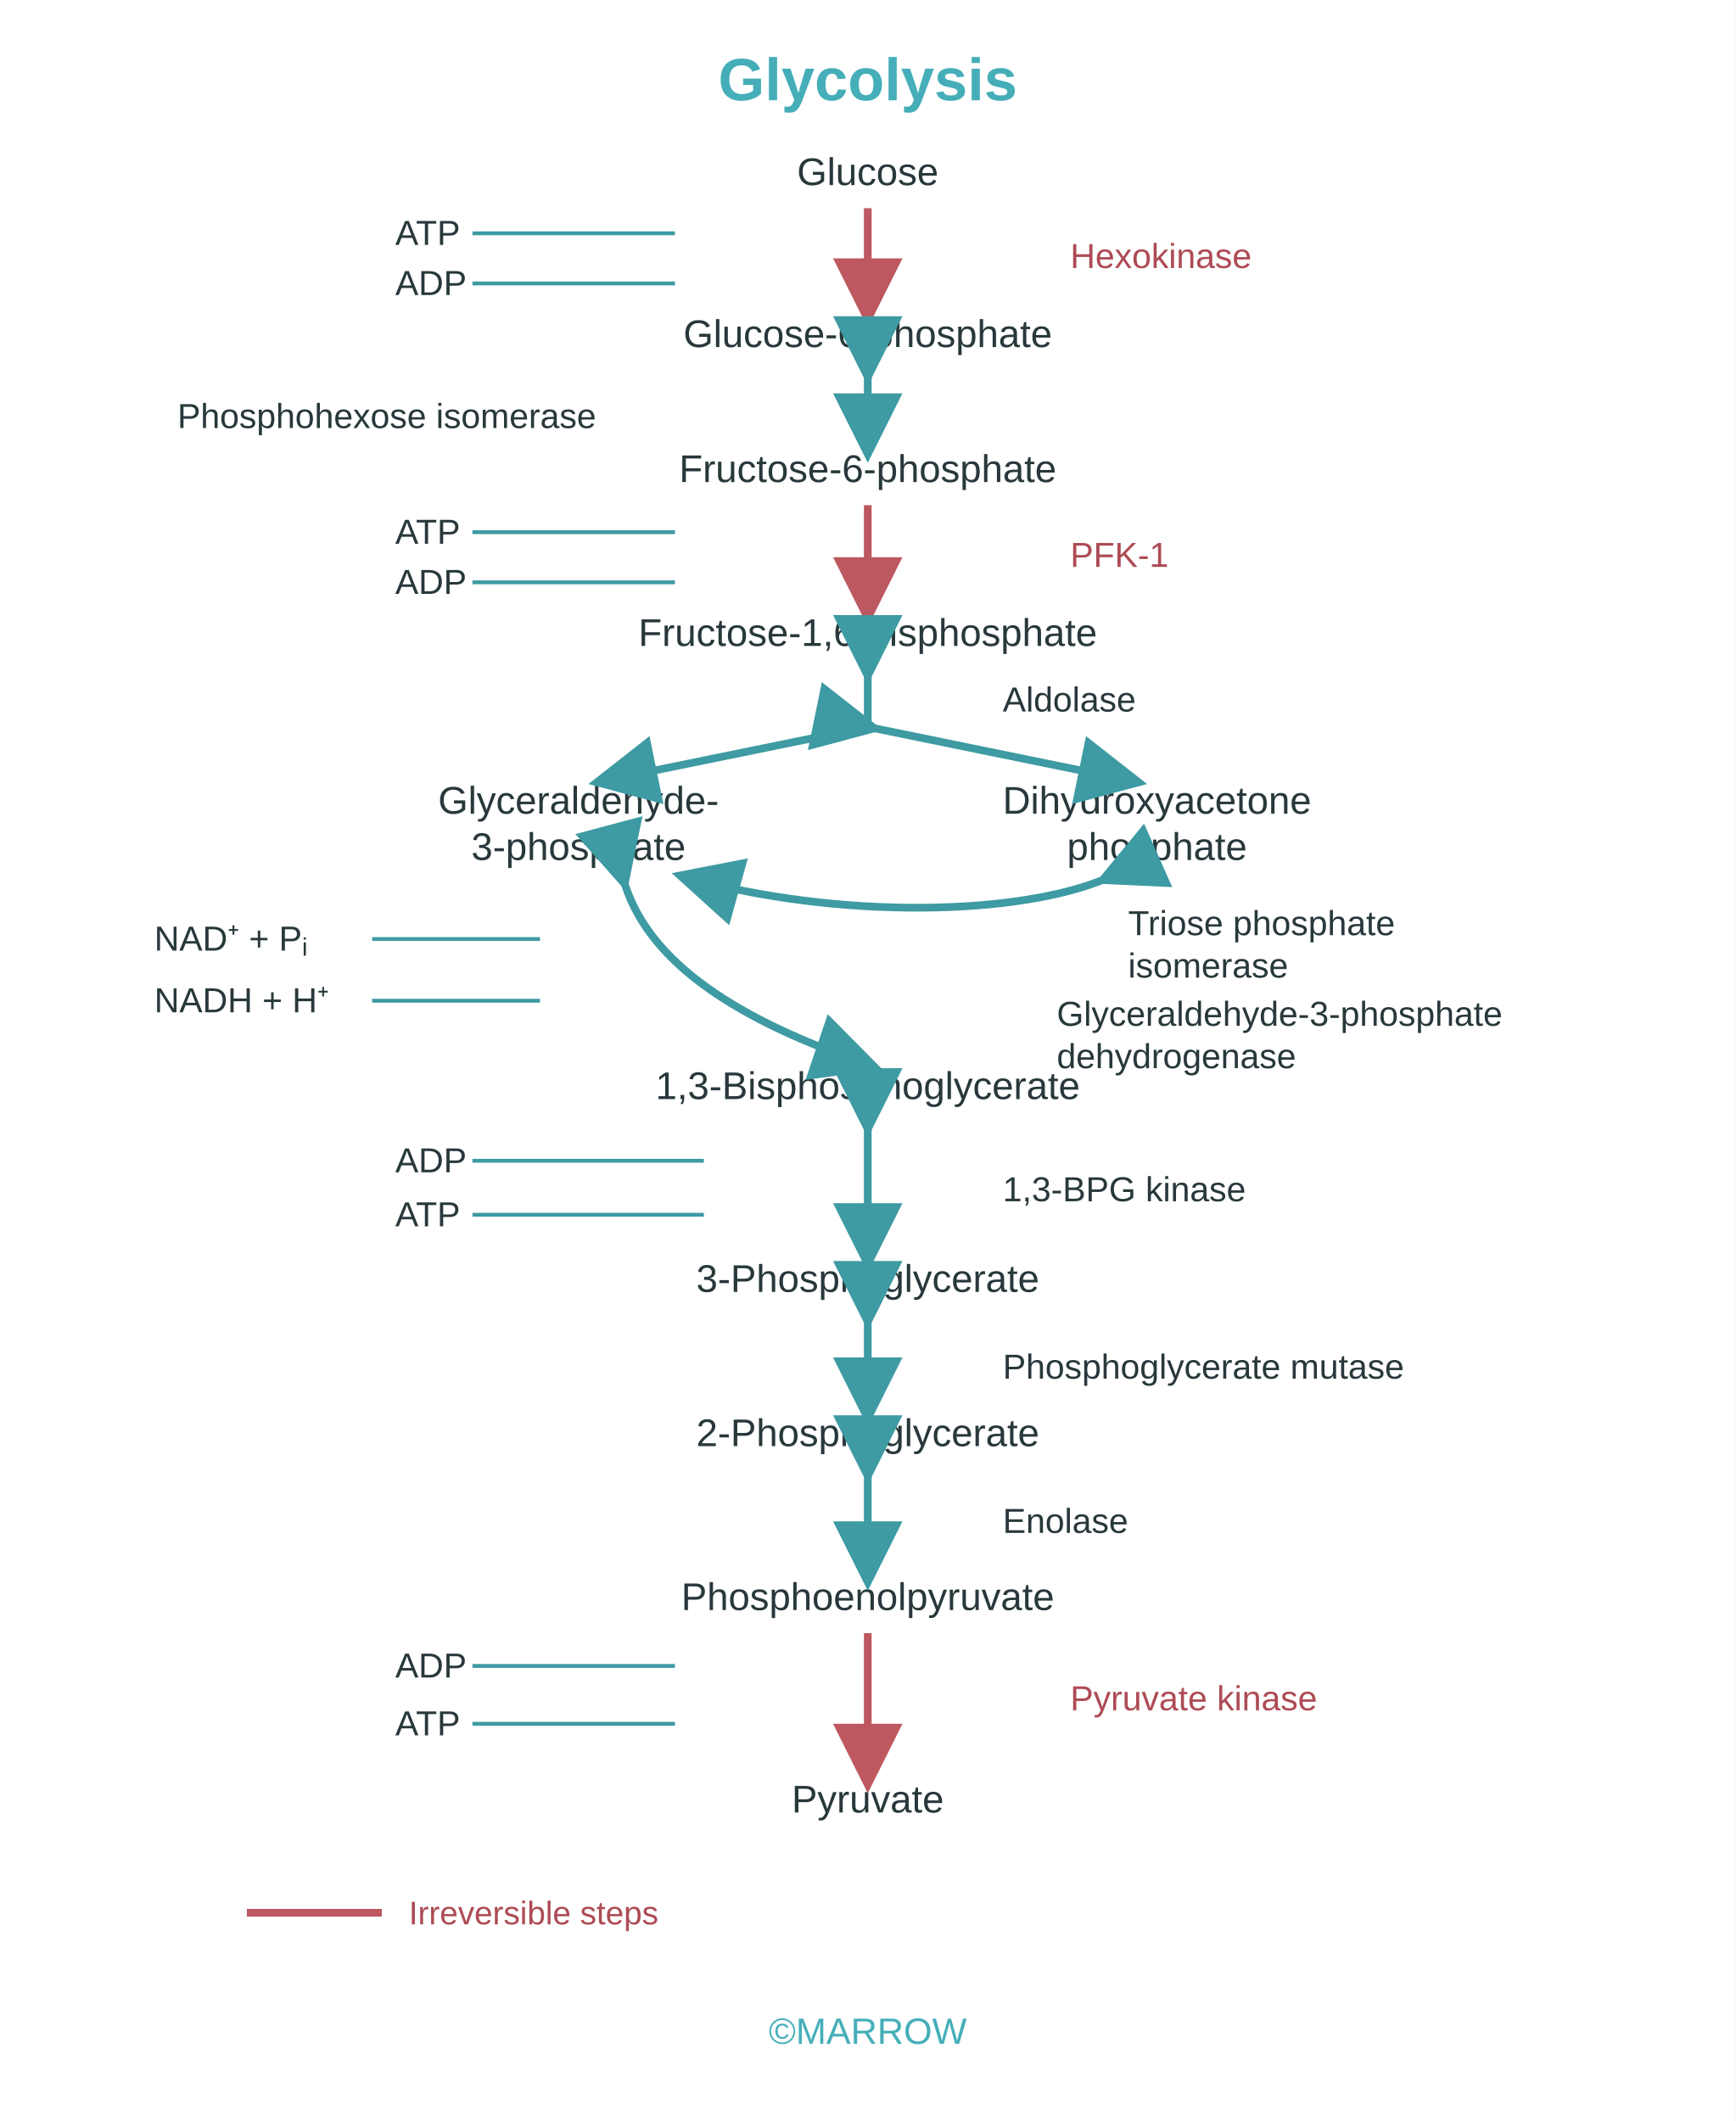
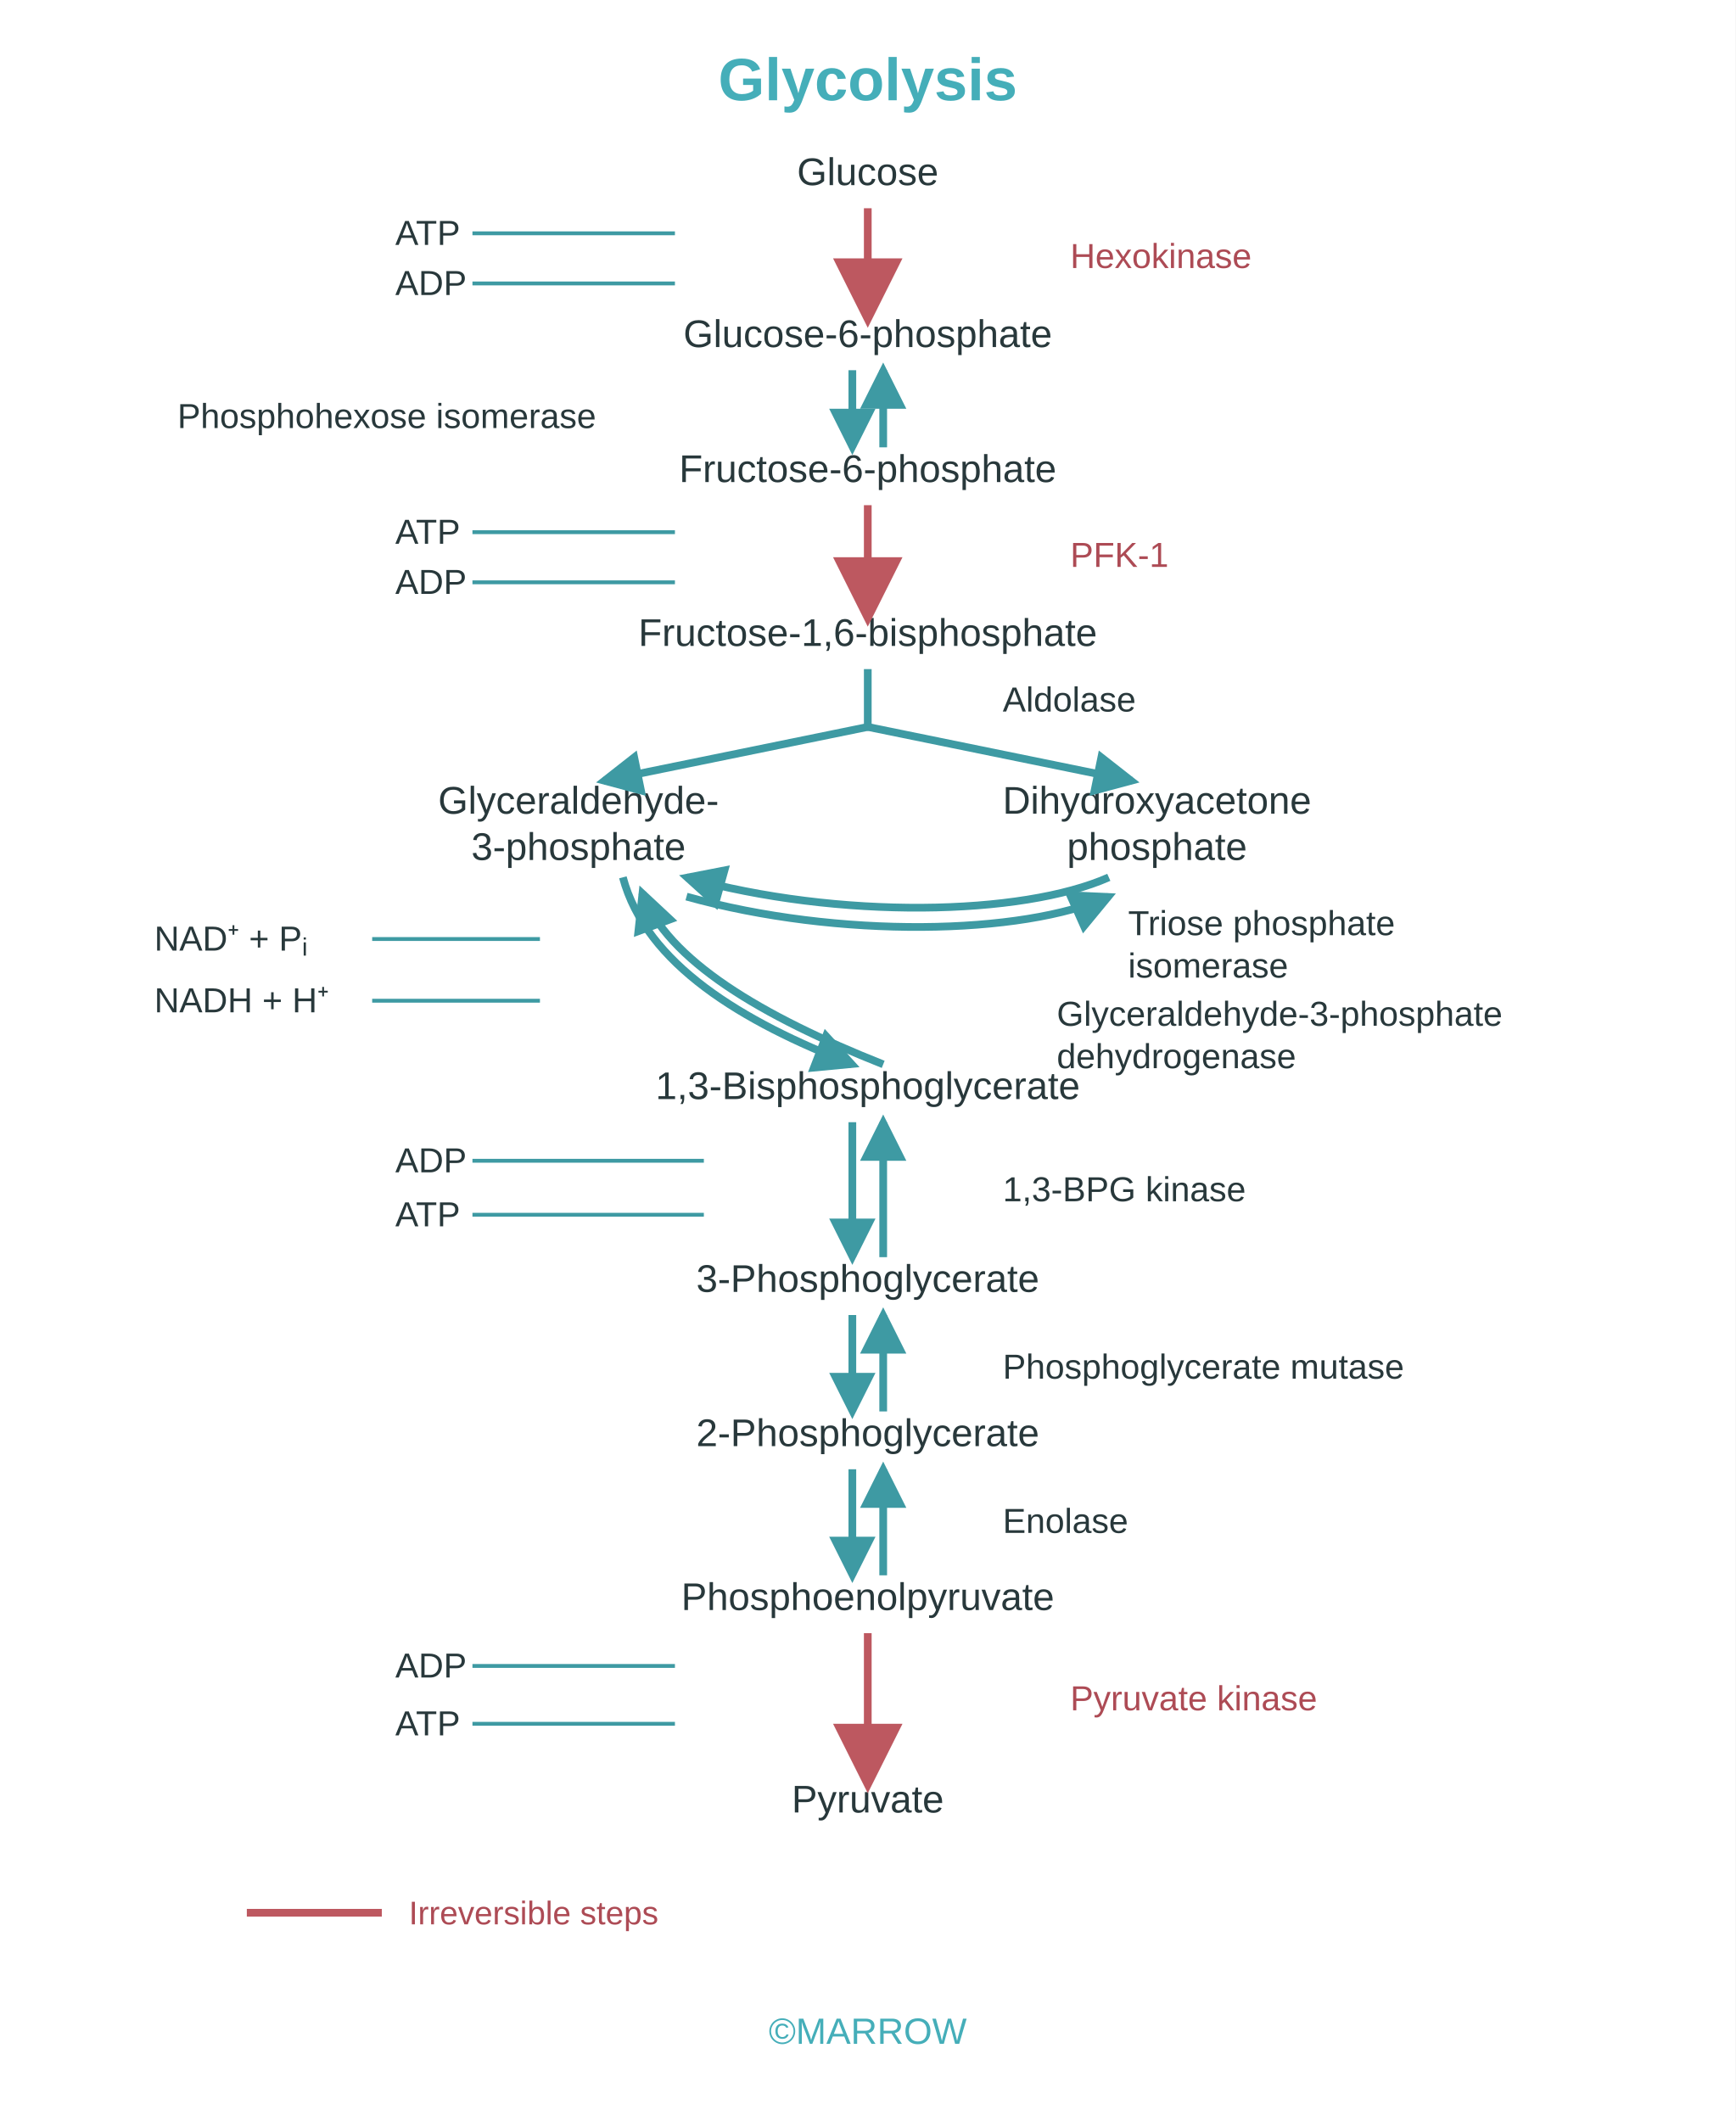
<svg xmlns="http://www.w3.org/2000/svg" width="900" height="1100" viewBox="0 0 900 1100">
  <rect width="900" height="1100" fill="#ffffff" />
  <defs>
-     <marker id="teal-arrow" markerWidth="9" markerHeight="9" refX="7" refY="4.5" orient="auto">
-       <path d="M0 0L9 4.5L0 9Z" fill="#3e9aa3" />
+     <marker id="teal-arrow" markerWidth="6" markerHeight="6" refX="5" refY="3" orient="auto">
+       <path d="M0 0L6 3L0 6Z" fill="#3e9aa3" />
    </marker>
    <marker id="red-arrow" markerWidth="9" markerHeight="9" refX="7" refY="4.5" orient="auto">
      <path d="M0 0L9 4.5L0 9Z" fill="#bd5860" />
    </marker>
  </defs>
  <g font-family="Arial, sans-serif" fill="#28383b" text-anchor="middle">
    <text x="450" y="52" font-size="31" font-weight="700" fill="#45aeb9">Glycolysis</text>
    <g font-size="20">
      <text x="450" y="96">Glucose</text>
      <text x="450" y="180">Glucose-6-phosphate</text>
      <text x="450" y="250">Fructose-6-phosphate</text>
      <text x="450" y="335">Fructose-1,6-bisphosphate</text>
      <text x="300" y="422">Glyceraldehyde-</text>
      <text x="300" y="446">3-phosphate</text>
      <text x="600" y="422">Dihydroxyacetone</text>
      <text x="600" y="446">phosphate</text>
      <text x="450" y="570">1,3-Bisphosphoglycerate</text>
      <text x="450" y="670">3-Phosphoglycerate</text>
      <text x="450" y="750">2-Phosphoglycerate</text>
      <text x="450" y="835">Phosphoenolpyruvate</text>
      <text x="450" y="940">Pyruvate</text>
    </g>
    <g fill="none" stroke-width="4">
      <path d="M450 108V162" stroke="#bd5860" marker-end="url(#red-arrow)" />
-       <path d="M450 192V232" stroke="#3e9aa3" marker-start="url(#teal-arrow)" marker-end="url(#teal-arrow)" />
+       <path d="M442 192V232" stroke="#3e9aa3" marker-end="url(#teal-arrow)" />
+       <path d="M458 232V192" stroke="#3e9aa3" marker-end="url(#teal-arrow)" />
      <path d="M450 262V317" stroke="#bd5860" marker-end="url(#red-arrow)" />
-       <path d="M450 347V377L313 405" stroke="#3e9aa3" marker-start="url(#teal-arrow)" marker-end="url(#teal-arrow)" />
-       <path d="M450 377L587 405" stroke="#3e9aa3" marker-start="url(#teal-arrow)" marker-end="url(#teal-arrow)" />
-       <path d="M575 455C530 475 435 477 356 455" stroke="#3e9aa3" marker-start="url(#teal-arrow)" marker-end="url(#teal-arrow)" />
-       <path d="M323 455C335 500 385 530 450 552" stroke="#3e9aa3" marker-start="url(#teal-arrow)" marker-end="url(#teal-arrow)" />
-       <path d="M450 582V652" stroke="#3e9aa3" marker-start="url(#teal-arrow)" marker-end="url(#teal-arrow)" />
-       <path d="M450 682V732" stroke="#3e9aa3" marker-start="url(#teal-arrow)" marker-end="url(#teal-arrow)" />
-       <path d="M450 762V817" stroke="#3e9aa3" marker-start="url(#teal-arrow)" marker-end="url(#teal-arrow)" />
+       <path d="M450 347V377L313 405" stroke="#3e9aa3" marker-end="url(#teal-arrow)" />
+       <path d="M450 377L587 405" stroke="#3e9aa3" marker-end="url(#teal-arrow)" />
+       <path d="M575 455C530 475 435 477 356 455" stroke="#3e9aa3" marker-end="url(#teal-arrow)" />
+       <path d="M356 465C435 487 530 485 575 465" stroke="#3e9aa3" marker-end="url(#teal-arrow)" />
+       <path d="M323 455C335 500 385 530 442 552" stroke="#3e9aa3" marker-end="url(#teal-arrow)" />
+       <path d="M458 552C395 527 346 498 333 463" stroke="#3e9aa3" marker-end="url(#teal-arrow)" />
+       <path d="M442 582V652" stroke="#3e9aa3" marker-end="url(#teal-arrow)" />
+       <path d="M458 652V582" stroke="#3e9aa3" marker-end="url(#teal-arrow)" />
+       <path d="M442 682V732" stroke="#3e9aa3" marker-end="url(#teal-arrow)" />
+       <path d="M458 732V682" stroke="#3e9aa3" marker-end="url(#teal-arrow)" />
+       <path d="M442 762V817" stroke="#3e9aa3" marker-end="url(#teal-arrow)" />
+       <path d="M458 817V762" stroke="#3e9aa3" marker-end="url(#teal-arrow)" />
      <path d="M450 847V922" stroke="#bd5860" marker-end="url(#red-arrow)" />
    </g>
    <g font-size="18" text-anchor="start">
      <text x="205" y="127">ATP</text>
      <text x="205" y="153">ADP</text>
      <path d="M245 121H350M245 147H350" stroke="#3e9aa3" stroke-width="2" />
      <text x="555" y="139" fill="#ad4b55">Hexokinase</text>
      <text x="92" y="222">Phosphohexose isomerase</text>
      <text x="205" y="282">ATP</text>
      <text x="205" y="308">ADP</text>
      <path d="M245 276H350M245 302H350" stroke="#3e9aa3" stroke-width="2" />
      <text x="555" y="294" fill="#ad4b55">PFK-1</text>
      <text x="520" y="369">Aldolase</text>
      <text x="585" y="485">Triose phosphate</text>
      <text x="585" y="507">isomerase</text>
      <text x="80" y="493">NAD⁺ + P<tspan baseline-shift="sub" font-size="13">i</tspan>
      </text>
      <text x="80" y="525">NADH + H⁺</text>
      <path d="M193 487H280M193 519H280" stroke="#3e9aa3" stroke-width="2" />
      <text x="548" y="532">Glyceraldehyde-3-phosphate</text>
      <text x="548" y="554">dehydrogenase</text>
      <text x="205" y="608">ADP</text>
      <text x="205" y="636">ATP</text>
      <path d="M245 602H365M245 630H365" stroke="#3e9aa3" stroke-width="2" />
      <text x="520" y="623">1,3-BPG kinase</text>
      <text x="520" y="715">Phosphoglycerate mutase</text>
      <text x="520" y="795">Enolase</text>
      <text x="205" y="870">ADP</text>
      <text x="205" y="900">ATP</text>
      <path d="M245 864H350M245 894H350" stroke="#3e9aa3" stroke-width="2" />
      <text x="555" y="887" fill="#ad4b55">Pyruvate kinase</text>
    </g>
    <g transform="translate(128 992)" text-anchor="start" font-size="17">
      <path d="M0 0H70" stroke="#bd5860" stroke-width="4" />
      <text x="84" y="6" fill="#ad4b55">Irreversible steps</text>
    </g>
    <text x="450" y="1060" font-size="19" fill="#45aeb9">©MARROW</text>
  </g>
</svg>
